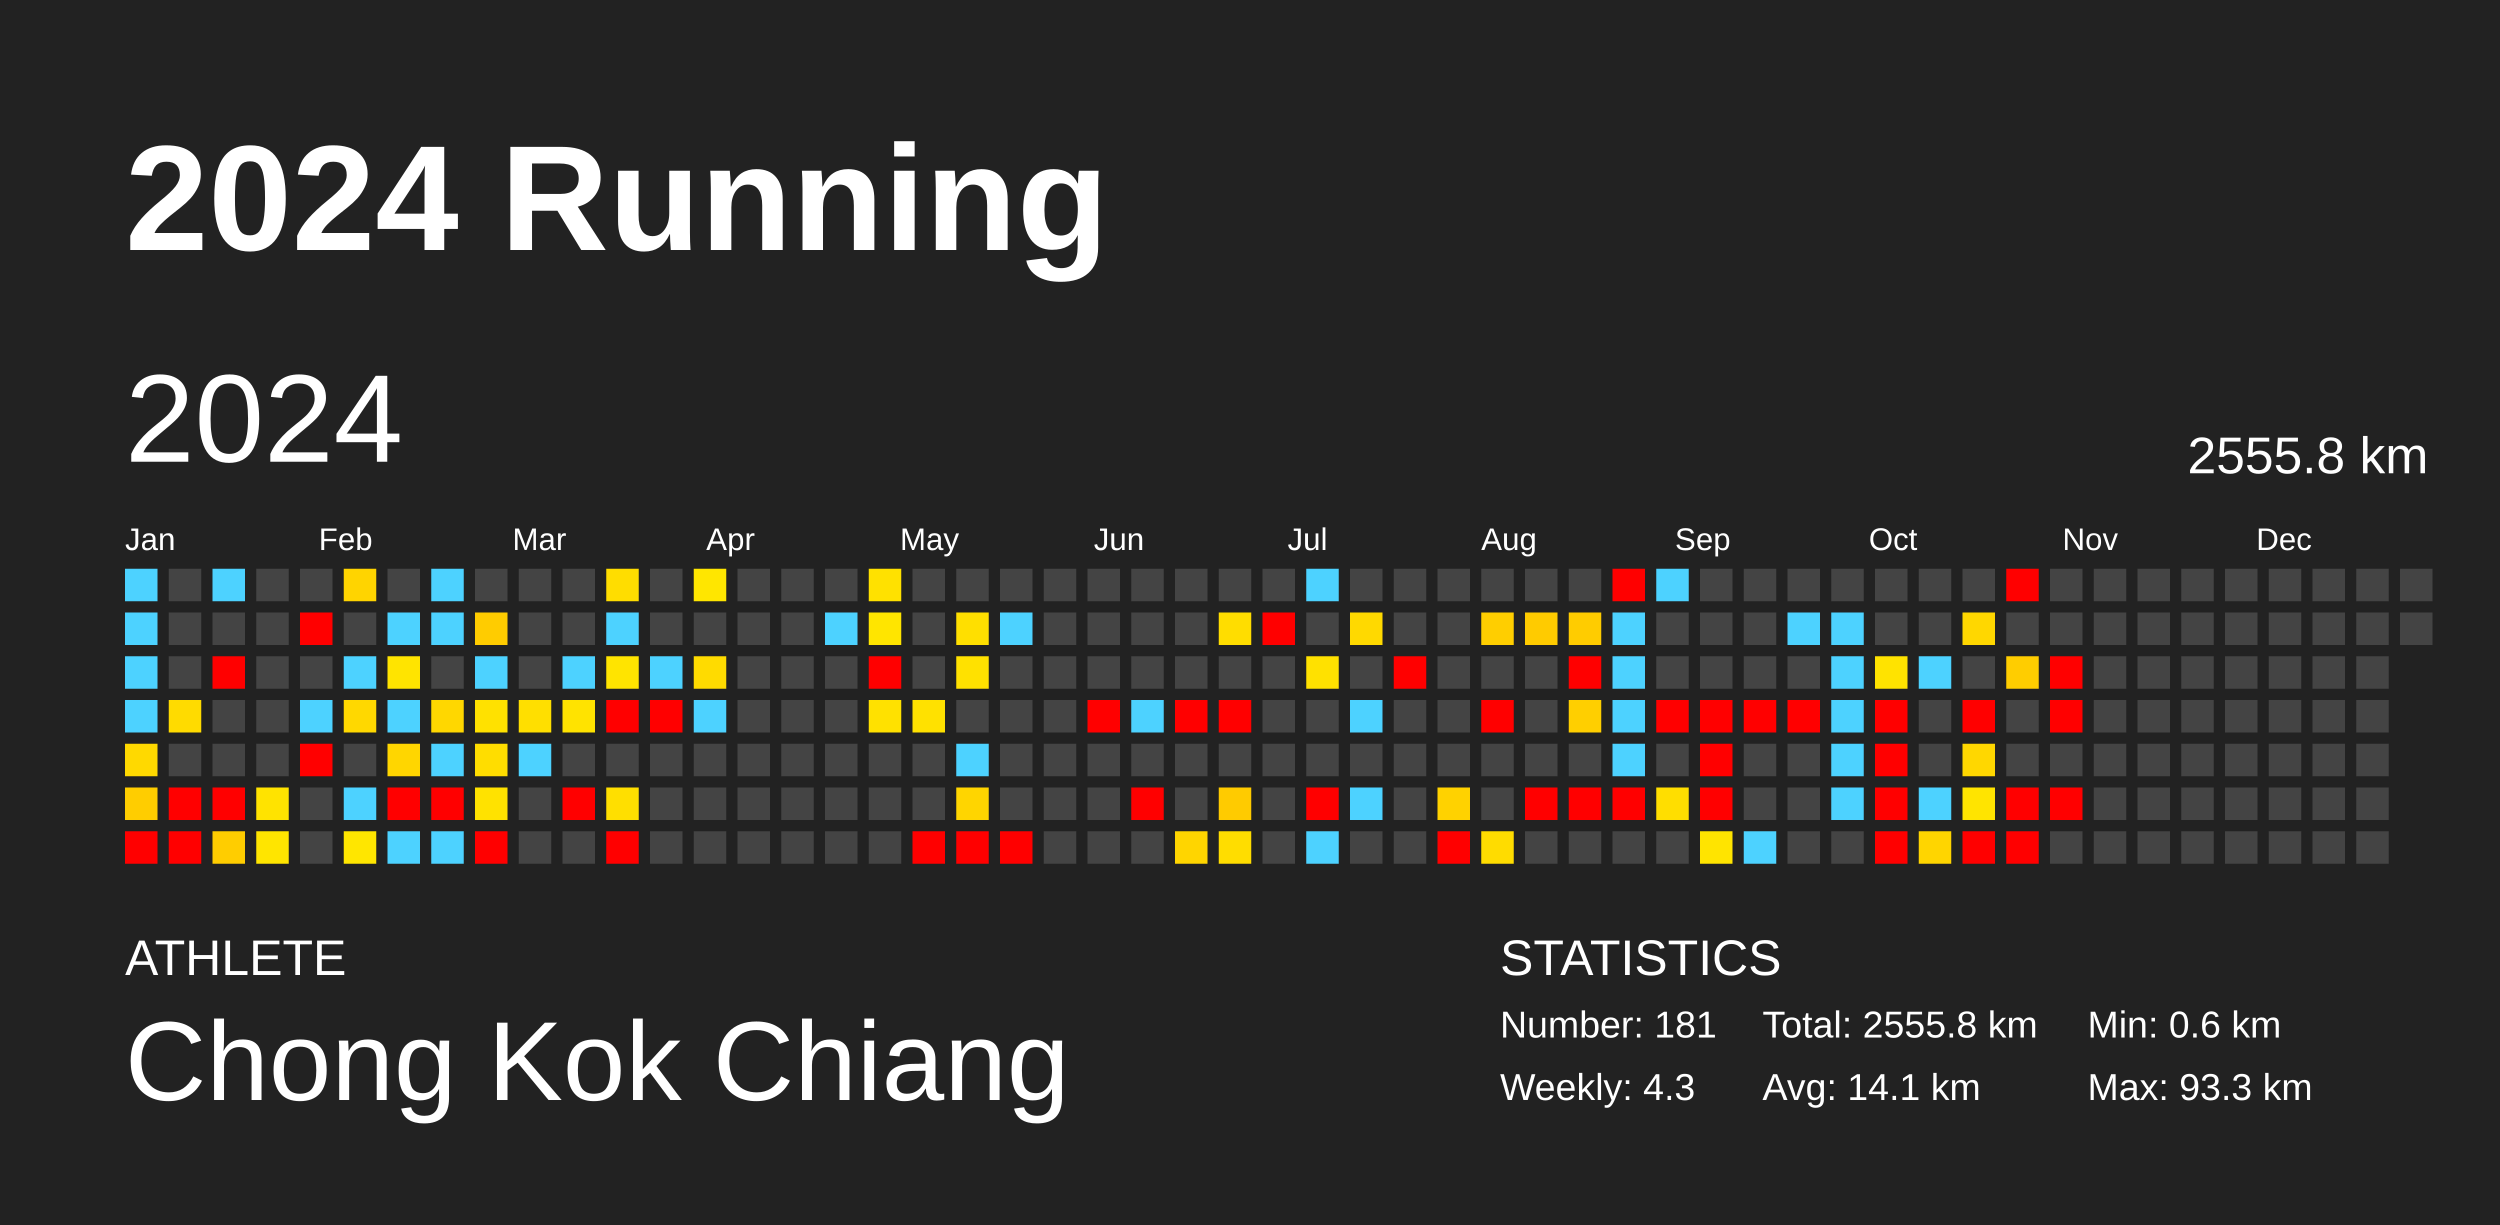
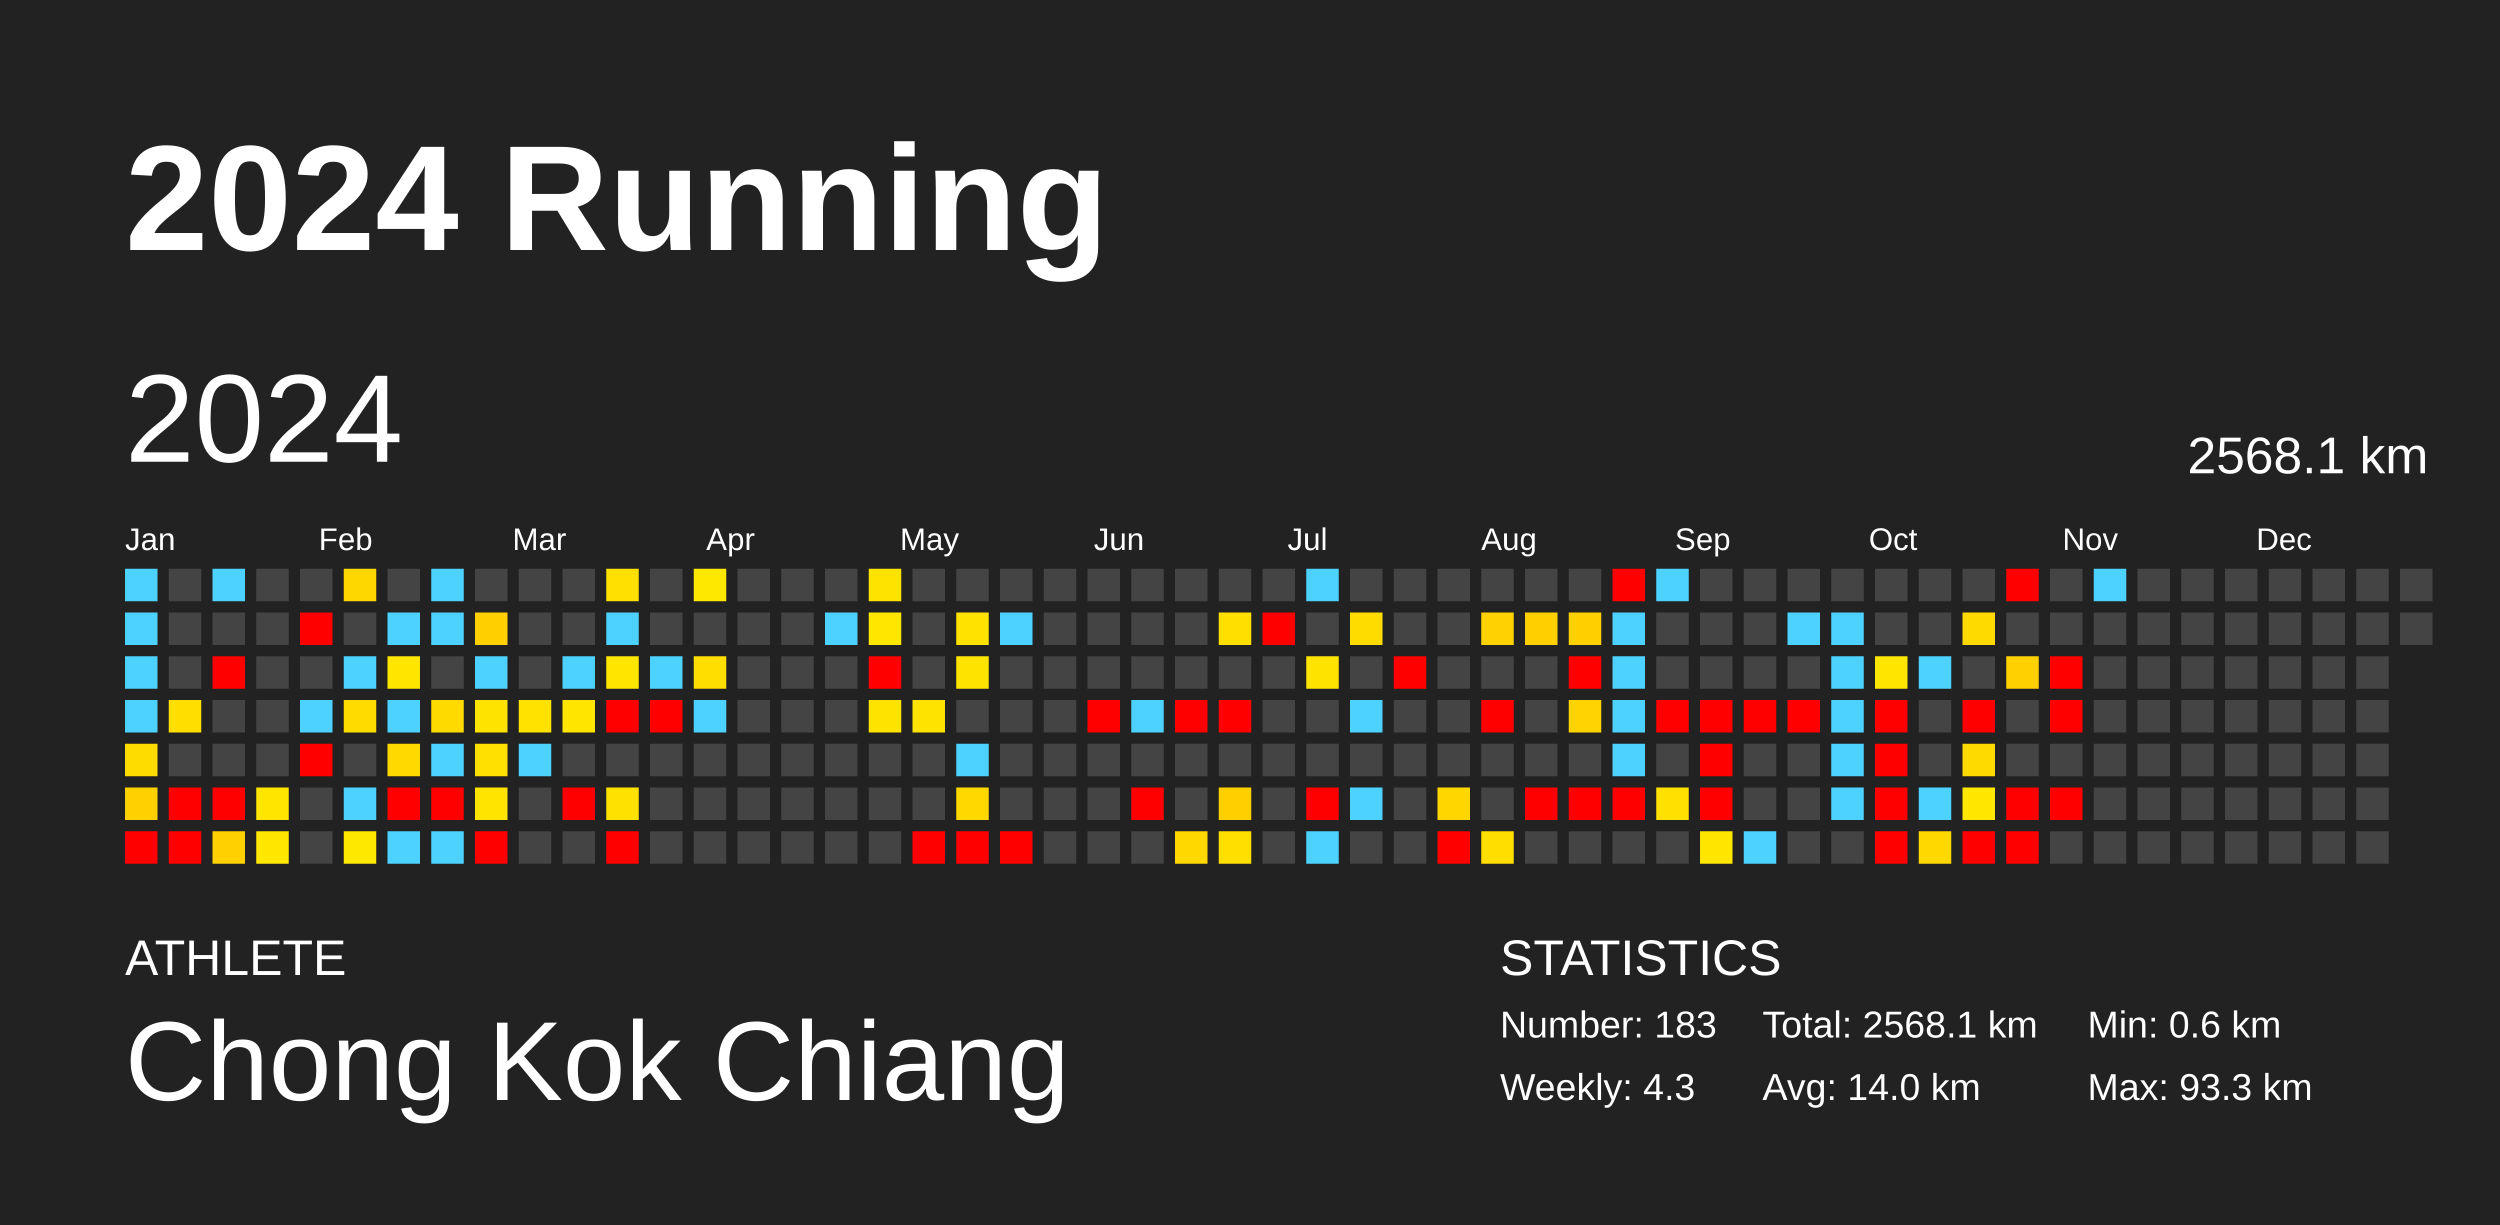
<svg xmlns="http://www.w3.org/2000/svg" baseProfile="full" height="98mm" version="1.1" viewBox="0,0,200,98" width="200mm">
  <defs />
  <rect fill="#222222" height="98" width="200" x="0" y="0" />
  <text fill="#FFFFFF" style="font-size:12px; font-family:Arial; font-weight:bold;" x="10" y="20">2024 Running</text>
  <text fill="#FFFFFF" style="font-size:4px; font-family:Arial" x="10" y="78">ATHLETE</text>
  <text fill="#FFFFFF" style="font-size:9px; font-family:Arial" x="10" y="88">Chong Kok Chiang</text>
  <text fill="#FFFFFF" style="font-size:4px; font-family:Arial" x="120" y="78">STATISTICS</text>
-   <text fill="#FFFFFF" style="font-size:3px; font-family:Arial" x="120" y="83">Number: 181</text>
+   <text fill="#FFFFFF" style="font-size:3px; font-family:Arial" x="120" y="83">Number: 183</text>
  <text fill="#FFFFFF" style="font-size:3px; font-family:Arial" x="120" y="88">Weekly: 4.3</text>
-   <text fill="#FFFFFF" style="font-size:3px; font-family:Arial" x="141" y="83">Total: 2555.8 km</text>
-   <text fill="#FFFFFF" style="font-size:3px; font-family:Arial" x="141" y="88">Avg: 14.1 km</text>
+   <text fill="#FFFFFF" style="font-size:3px; font-family:Arial" x="141" y="83">Total: 2568.1 km</text>
+   <text fill="#FFFFFF" style="font-size:3px; font-family:Arial" x="141" y="88">Avg: 14.0 km</text>
  <text fill="#FFFFFF" style="font-size:3px; font-family:Arial" x="167" y="83">Min: 0.6 km</text>
  <text fill="#FFFFFF" style="font-size:3px; font-family:Arial" x="167" y="88">Max: 93.3 km</text>
  <text dominant-baseline="hanging" fill="#FFFFFF" style="font-size:10.0px; font-family:Arial;" x="10" y="30">2024</text>
-   <text dominant-baseline="hanging" fill="#FFFFFF" style="font-size:4.125px; font-family:Arial;" x="175" y="35">2555.8 km</text>
+   <text dominant-baseline="hanging" fill="#FFFFFF" style="font-size:4.125px; font-family:Arial;" x="175" y="35">2568.1 km</text>
  <text fill="#FFFFFF" style="font-size:2.5px; font-family:Arial" x="10.0" y="44">Jan</text>
  <text fill="#FFFFFF" style="font-size:2.5px; font-family:Arial" x="25.5" y="44">Feb</text>
  <text fill="#FFFFFF" style="font-size:2.5px; font-family:Arial" x="41.0" y="44">Mar</text>
  <text fill="#FFFFFF" style="font-size:2.5px; font-family:Arial" x="56.5" y="44">Apr</text>
  <text fill="#FFFFFF" style="font-size:2.5px; font-family:Arial" x="72.0" y="44">May</text>
  <text fill="#FFFFFF" style="font-size:2.5px; font-family:Arial" x="87.5" y="44">Jun</text>
  <text fill="#FFFFFF" style="font-size:2.5px; font-family:Arial" x="103.0" y="44">Jul</text>
  <text fill="#FFFFFF" style="font-size:2.5px; font-family:Arial" x="118.5" y="44">Aug</text>
  <text fill="#FFFFFF" style="font-size:2.5px; font-family:Arial" x="134.0" y="44">Sep</text>
  <text fill="#FFFFFF" style="font-size:2.5px; font-family:Arial" x="149.5" y="44">Oct</text>
  <text fill="#FFFFFF" style="font-size:2.5px; font-family:Arial" x="165.0" y="44">Nov</text>
  <text fill="#FFFFFF" style="font-size:2.5px; font-family:Arial" x="180.5" y="44">Dec</text>
  <rect fill="#4dd2ff" height="2.6" width="2.6" x="10.0" y="45.5" />
  <rect fill="#4dd2ff" height="2.6" width="2.6" x="10.0" y="49.0" />
  <rect fill="#4dd2ff" height="2.6" width="2.6" x="10.0" y="52.5" />
  <rect fill="#4dd2ff" height="2.6" width="2.6" x="10.0" y="56.0" />
-   <rect fill="#ffd900" height="2.6" width="2.6" x="10.0" y="59.5" />
-   <rect fill="#ffcd00" height="2.6" width="2.6" x="10.0" y="63.0" />
+   <rect fill="#ffdc00" height="2.6" width="2.6" x="10.0" y="59.5" />
+   <rect fill="#ffd100" height="2.6" width="2.6" x="10.0" y="63.0" />
  <rect fill="red" height="2.6" width="2.6" x="10.0" y="66.5" />
  <rect fill="#444444" height="2.6" width="2.6" x="13.5" y="45.5" />
  <rect fill="#444444" height="2.6" width="2.6" x="13.5" y="49.0" />
  <rect fill="#444444" height="2.6" width="2.6" x="13.5" y="52.5" />
-   <rect fill="#ffdb00" height="2.6" width="2.6" x="13.5" y="56.0" />
+   <rect fill="#ffde00" height="2.6" width="2.6" x="13.5" y="56.0" />
  <rect fill="#444444" height="2.6" width="2.6" x="13.5" y="59.5" />
  <rect fill="red" height="2.6" width="2.6" x="13.5" y="63.0" />
  <rect fill="red" height="2.6" width="2.6" x="13.5" y="66.5" />
  <rect fill="#4dd2ff" height="2.6" width="2.6" x="17.0" y="45.5" />
  <rect fill="#444444" height="2.6" width="2.6" x="17.0" y="49.0" />
  <rect fill="red" height="2.6" width="2.6" x="17.0" y="52.5" />
  <rect fill="#444444" height="2.6" width="2.6" x="17.0" y="56.0" />
  <rect fill="#444444" height="2.6" width="2.6" x="17.0" y="59.5" />
  <rect fill="red" height="2.6" width="2.6" x="17.0" y="63.0" />
-   <rect fill="#ffcd00" height="2.6" width="2.6" x="17.0" y="66.5" />
+   <rect fill="#ffd100" height="2.6" width="2.6" x="17.0" y="66.5" />
  <rect fill="#444444" height="2.6" width="2.6" x="20.5" y="45.5" />
  <rect fill="#444444" height="2.6" width="2.6" x="20.5" y="49.0" />
  <rect fill="#444444" height="2.6" width="2.6" x="20.5" y="52.5" />
  <rect fill="#444444" height="2.6" width="2.6" x="20.5" y="56.0" />
  <rect fill="#444444" height="2.6" width="2.6" x="20.5" y="59.5" />
-   <rect fill="#ffe300" height="2.6" width="2.6" x="20.5" y="63.0" />
-   <rect fill="#ffe500" height="2.6" width="2.6" x="20.5" y="66.5" />
+   <rect fill="#ffe500" height="2.6" width="2.6" x="20.5" y="63.0" />
+   <rect fill="#ffe700" height="2.6" width="2.6" x="20.5" y="66.5" />
  <rect fill="#444444" height="2.6" width="2.6" x="24.0" y="45.5" />
  <rect fill="red" height="2.6" width="2.6" x="24.0" y="49.0" />
  <rect fill="#444444" height="2.6" width="2.6" x="24.0" y="52.5" />
  <rect fill="#4dd2ff" height="2.6" width="2.6" x="24.0" y="56.0" />
  <rect fill="red" height="2.6" width="2.6" x="24.0" y="59.5" />
  <rect fill="#444444" height="2.6" width="2.6" x="24.0" y="63.0" />
  <rect fill="#444444" height="2.6" width="2.6" x="24.0" y="66.5" />
-   <rect fill="#ffd400" height="2.6" width="2.6" x="27.5" y="45.5" />
+   <rect fill="#ffd700" height="2.6" width="2.6" x="27.5" y="45.5" />
  <rect fill="#444444" height="2.6" width="2.6" x="27.5" y="49.0" />
  <rect fill="#4dd2ff" height="2.6" width="2.6" x="27.5" y="52.5" />
-   <rect fill="#ffd800" height="2.6" width="2.6" x="27.5" y="56.0" />
+   <rect fill="#ffdb00" height="2.6" width="2.6" x="27.5" y="56.0" />
  <rect fill="#444444" height="2.6" width="2.6" x="27.5" y="59.5" />
  <rect fill="#4dd2ff" height="2.6" width="2.6" x="27.5" y="63.0" />
-   <rect fill="#ffe600" height="2.6" width="2.6" x="27.5" y="66.5" />
+   <rect fill="#ffe800" height="2.6" width="2.6" x="27.5" y="66.5" />
  <rect fill="#444444" height="2.6" width="2.6" x="31.0" y="45.5" />
  <rect fill="#4dd2ff" height="2.6" width="2.6" x="31.0" y="49.0" />
-   <rect fill="#ffe400" height="2.6" width="2.6" x="31.0" y="52.5" />
+   <rect fill="#ffe600" height="2.6" width="2.6" x="31.0" y="52.5" />
  <rect fill="#4dd2ff" height="2.6" width="2.6" x="31.0" y="56.0" />
-   <rect fill="#ffd600" height="2.6" width="2.6" x="31.0" y="59.5" />
+   <rect fill="#ffd900" height="2.6" width="2.6" x="31.0" y="59.5" />
  <rect fill="red" height="2.6" width="2.6" x="31.0" y="63.0" />
  <rect fill="#4dd2ff" height="2.6" width="2.6" x="31.0" y="66.5" />
  <rect fill="#4dd2ff" height="2.6" width="2.6" x="34.5" y="45.5" />
  <rect fill="#4dd2ff" height="2.6" width="2.6" x="34.5" y="49.0" />
  <rect fill="#444444" height="2.6" width="2.6" x="34.5" y="52.5" />
-   <rect fill="#ffd700" height="2.6" width="2.6" x="34.5" y="56.0" />
+   <rect fill="#ffda00" height="2.6" width="2.6" x="34.5" y="56.0" />
  <rect fill="#4dd2ff" height="2.6" width="2.6" x="34.5" y="59.5" />
  <rect fill="red" height="2.6" width="2.6" x="34.5" y="63.0" />
  <rect fill="#4dd2ff" height="2.6" width="2.6" x="34.5" y="66.5" />
  <rect fill="#444444" height="2.6" width="2.6" x="38.0" y="45.5" />
-   <rect fill="#ffcc00" height="2.6" width="2.6" x="38.0" y="49.0" />
+   <rect fill="#ffd000" height="2.6" width="2.6" x="38.0" y="49.0" />
  <rect fill="#4dd2ff" height="2.6" width="2.6" x="38.0" y="52.5" />
-   <rect fill="#ffe100" height="2.6" width="2.6" x="38.0" y="56.0" />
-   <rect fill="#ffdd00" height="2.6" width="2.6" x="38.0" y="59.5" />
-   <rect fill="#ffe200" height="2.6" width="2.6" x="38.0" y="63.0" />
+   <rect fill="#ffe300" height="2.6" width="2.6" x="38.0" y="56.0" />
+   <rect fill="#ffe000" height="2.6" width="2.6" x="38.0" y="59.5" />
+   <rect fill="#ffe400" height="2.6" width="2.6" x="38.0" y="63.0" />
  <rect fill="red" height="2.6" width="2.6" x="38.0" y="66.5" />
  <rect fill="#444444" height="2.6" width="2.6" x="41.5" y="45.5" />
  <rect fill="#444444" height="2.6" width="2.6" x="41.5" y="49.0" />
  <rect fill="#444444" height="2.6" width="2.6" x="41.5" y="52.5" />
-   <rect fill="#ffdf00" height="2.6" width="2.6" x="41.5" y="56.0" />
+   <rect fill="#ffe200" height="2.6" width="2.6" x="41.5" y="56.0" />
  <rect fill="#4dd2ff" height="2.6" width="2.6" x="41.5" y="59.5" />
  <rect fill="#444444" height="2.6" width="2.6" x="41.5" y="63.0" />
  <rect fill="#444444" height="2.6" width="2.6" x="41.5" y="66.5" />
  <rect fill="#444444" height="2.6" width="2.6" x="45.0" y="45.5" />
  <rect fill="#444444" height="2.6" width="2.6" x="45.0" y="49.0" />
  <rect fill="#4dd2ff" height="2.6" width="2.6" x="45.0" y="52.5" />
-   <rect fill="#ffe300" height="2.6" width="2.6" x="45.0" y="56.0" />
+   <rect fill="#ffe500" height="2.6" width="2.6" x="45.0" y="56.0" />
  <rect fill="#444444" height="2.6" width="2.6" x="45.0" y="59.5" />
  <rect fill="red" height="2.6" width="2.6" x="45.0" y="63.0" />
  <rect fill="#444444" height="2.6" width="2.6" x="45.0" y="66.5" />
-   <rect fill="#ffdd00" height="2.6" width="2.6" x="48.5" y="45.5" />
+   <rect fill="#ffe000" height="2.6" width="2.6" x="48.5" y="45.5" />
  <rect fill="#4dd2ff" height="2.6" width="2.6" x="48.5" y="49.0" />
-   <rect fill="#ffe400" height="2.6" width="2.6" x="48.5" y="52.5" />
+   <rect fill="#ffe600" height="2.6" width="2.6" x="48.5" y="52.5" />
  <rect fill="red" height="2.6" width="2.6" x="48.5" y="56.0" />
  <rect fill="#444444" height="2.6" width="2.6" x="48.5" y="59.5" />
-   <rect fill="#ffdf00" height="2.6" width="2.6" x="48.5" y="63.0" />
+   <rect fill="#ffe100" height="2.6" width="2.6" x="48.5" y="63.0" />
  <rect fill="red" height="2.6" width="2.6" x="48.5" y="66.5" />
  <rect fill="#444444" height="2.6" width="2.6" x="52.0" y="45.5" />
  <rect fill="#444444" height="2.6" width="2.6" x="52.0" y="49.0" />
  <rect fill="#4dd2ff" height="2.6" width="2.6" x="52.0" y="52.5" />
  <rect fill="red" height="2.6" width="2.6" x="52.0" y="56.0" />
  <rect fill="#444444" height="2.6" width="2.6" x="52.0" y="59.5" />
  <rect fill="#444444" height="2.6" width="2.6" x="52.0" y="63.0" />
  <rect fill="#444444" height="2.6" width="2.6" x="52.0" y="66.5" />
-   <rect fill="#ffe600" height="2.6" width="2.6" x="55.5" y="45.5" />
+   <rect fill="#ffe800" height="2.6" width="2.6" x="55.5" y="45.5" />
  <rect fill="#444444" height="2.6" width="2.6" x="55.5" y="49.0" />
-   <rect fill="#ffdb00" height="2.6" width="2.6" x="55.5" y="52.5" />
+   <rect fill="#ffde00" height="2.6" width="2.6" x="55.5" y="52.5" />
  <rect fill="#4dd2ff" height="2.6" width="2.6" x="55.5" y="56.0" />
  <rect fill="#444444" height="2.6" width="2.6" x="55.5" y="59.5" />
  <rect fill="#444444" height="2.6" width="2.6" x="55.5" y="63.0" />
  <rect fill="#444444" height="2.6" width="2.6" x="55.5" y="66.5" />
  <rect fill="#444444" height="2.6" width="2.6" x="59.0" y="45.5" />
  <rect fill="#444444" height="2.6" width="2.6" x="59.0" y="49.0" />
  <rect fill="#444444" height="2.6" width="2.6" x="59.0" y="52.5" />
  <rect fill="#444444" height="2.6" width="2.6" x="59.0" y="56.0" />
  <rect fill="#444444" height="2.6" width="2.6" x="59.0" y="59.5" />
  <rect fill="#444444" height="2.6" width="2.6" x="59.0" y="63.0" />
  <rect fill="#444444" height="2.6" width="2.6" x="59.0" y="66.5" />
  <rect fill="#444444" height="2.6" width="2.6" x="62.5" y="45.5" />
  <rect fill="#444444" height="2.6" width="2.6" x="62.5" y="49.0" />
  <rect fill="#444444" height="2.6" width="2.6" x="62.5" y="52.5" />
  <rect fill="#444444" height="2.6" width="2.6" x="62.5" y="56.0" />
  <rect fill="#444444" height="2.6" width="2.6" x="62.5" y="59.5" />
  <rect fill="#444444" height="2.6" width="2.6" x="62.5" y="63.0" />
  <rect fill="#444444" height="2.6" width="2.6" x="62.5" y="66.5" />
  <rect fill="#444444" height="2.6" width="2.6" x="66.0" y="45.5" />
  <rect fill="#4dd2ff" height="2.6" width="2.6" x="66.0" y="49.0" />
  <rect fill="#444444" height="2.6" width="2.6" x="66.0" y="52.5" />
  <rect fill="#444444" height="2.6" width="2.6" x="66.0" y="56.0" />
  <rect fill="#444444" height="2.6" width="2.6" x="66.0" y="59.5" />
  <rect fill="#444444" height="2.6" width="2.6" x="66.0" y="63.0" />
  <rect fill="#444444" height="2.6" width="2.6" x="66.0" y="66.5" />
-   <rect fill="#ffe100" height="2.6" width="2.6" x="69.5" y="45.5" />
-   <rect fill="#ffe500" height="2.6" width="2.6" x="69.5" y="49.0" />
+   <rect fill="#ffe300" height="2.6" width="2.6" x="69.5" y="45.5" />
+   <rect fill="#ffe700" height="2.6" width="2.6" x="69.5" y="49.0" />
  <rect fill="red" height="2.6" width="2.6" x="69.5" y="52.5" />
-   <rect fill="#ffe100" height="2.6" width="2.6" x="69.5" y="56.0" />
+   <rect fill="#ffe300" height="2.6" width="2.6" x="69.5" y="56.0" />
  <rect fill="#444444" height="2.6" width="2.6" x="69.5" y="59.5" />
  <rect fill="#444444" height="2.6" width="2.6" x="69.5" y="63.0" />
  <rect fill="#444444" height="2.6" width="2.6" x="69.5" y="66.5" />
  <rect fill="#444444" height="2.6" width="2.6" x="73.0" y="45.5" />
  <rect fill="#444444" height="2.6" width="2.6" x="73.0" y="49.0" />
  <rect fill="#444444" height="2.6" width="2.6" x="73.0" y="52.5" />
-   <rect fill="#ffe100" height="2.6" width="2.6" x="73.0" y="56.0" />
+   <rect fill="#ffe300" height="2.6" width="2.6" x="73.0" y="56.0" />
  <rect fill="#444444" height="2.6" width="2.6" x="73.0" y="59.5" />
  <rect fill="#444444" height="2.6" width="2.6" x="73.0" y="63.0" />
  <rect fill="red" height="2.6" width="2.6" x="73.0" y="66.5" />
  <rect fill="#444444" height="2.6" width="2.6" x="76.5" y="45.5" />
-   <rect fill="#ffdf00" height="2.6" width="2.6" x="76.5" y="49.0" />
-   <rect fill="#ffe100" height="2.6" width="2.6" x="76.5" y="52.5" />
+   <rect fill="#ffe200" height="2.6" width="2.6" x="76.5" y="49.0" />
+   <rect fill="#ffe300" height="2.6" width="2.6" x="76.5" y="52.5" />
  <rect fill="#444444" height="2.6" width="2.6" x="76.5" y="56.0" />
  <rect fill="#4dd2ff" height="2.6" width="2.6" x="76.5" y="59.5" />
-   <rect fill="#ffd500" height="2.6" width="2.6" x="76.5" y="63.0" />
+   <rect fill="#ffd800" height="2.6" width="2.6" x="76.5" y="63.0" />
  <rect fill="red" height="2.6" width="2.6" x="76.5" y="66.5" />
  <rect fill="#444444" height="2.6" width="2.6" x="80.0" y="45.5" />
  <rect fill="#4dd2ff" height="2.6" width="2.6" x="80.0" y="49.0" />
  <rect fill="#444444" height="2.6" width="2.6" x="80.0" y="52.5" />
  <rect fill="#444444" height="2.6" width="2.6" x="80.0" y="56.0" />
  <rect fill="#444444" height="2.6" width="2.6" x="80.0" y="59.5" />
  <rect fill="#444444" height="2.6" width="2.6" x="80.0" y="63.0" />
  <rect fill="red" height="2.6" width="2.6" x="80.0" y="66.5" />
  <rect fill="#444444" height="2.6" width="2.6" x="83.5" y="45.5" />
  <rect fill="#444444" height="2.6" width="2.6" x="83.5" y="49.0" />
  <rect fill="#444444" height="2.6" width="2.6" x="83.5" y="52.5" />
  <rect fill="#444444" height="2.6" width="2.6" x="83.5" y="56.0" />
  <rect fill="#444444" height="2.6" width="2.6" x="83.5" y="59.5" />
  <rect fill="#444444" height="2.6" width="2.6" x="83.5" y="63.0" />
  <rect fill="#444444" height="2.6" width="2.6" x="83.5" y="66.5" />
  <rect fill="#444444" height="2.6" width="2.6" x="87.0" y="45.5" />
  <rect fill="#444444" height="2.6" width="2.6" x="87.0" y="49.0" />
  <rect fill="#444444" height="2.6" width="2.6" x="87.0" y="52.5" />
  <rect fill="red" height="2.6" width="2.6" x="87.0" y="56.0" />
  <rect fill="#444444" height="2.6" width="2.6" x="87.0" y="59.5" />
  <rect fill="#444444" height="2.6" width="2.6" x="87.0" y="63.0" />
  <rect fill="#444444" height="2.6" width="2.6" x="87.0" y="66.5" />
  <rect fill="#444444" height="2.6" width="2.6" x="90.5" y="45.5" />
  <rect fill="#444444" height="2.6" width="2.6" x="90.5" y="49.0" />
  <rect fill="#444444" height="2.6" width="2.6" x="90.5" y="52.5" />
  <rect fill="#4dd2ff" height="2.6" width="2.6" x="90.5" y="56.0" />
  <rect fill="#444444" height="2.6" width="2.6" x="90.5" y="59.5" />
  <rect fill="red" height="2.6" width="2.6" x="90.5" y="63.0" />
  <rect fill="#444444" height="2.6" width="2.6" x="90.5" y="66.5" />
  <rect fill="#444444" height="2.6" width="2.6" x="94.0" y="45.5" />
  <rect fill="#444444" height="2.6" width="2.6" x="94.0" y="49.0" />
  <rect fill="#444444" height="2.6" width="2.6" x="94.0" y="52.5" />
  <rect fill="red" height="2.6" width="2.6" x="94.0" y="56.0" />
  <rect fill="#444444" height="2.6" width="2.6" x="94.0" y="59.5" />
  <rect fill="#444444" height="2.6" width="2.6" x="94.0" y="63.0" />
-   <rect fill="#ffd500" height="2.6" width="2.6" x="94.0" y="66.5" />
+   <rect fill="#ffd800" height="2.6" width="2.6" x="94.0" y="66.5" />
  <rect fill="#444444" height="2.6" width="2.6" x="97.5" y="45.5" />
-   <rect fill="#ffdd00" height="2.6" width="2.6" x="97.5" y="49.0" />
+   <rect fill="#ffdf00" height="2.6" width="2.6" x="97.5" y="49.0" />
  <rect fill="#444444" height="2.6" width="2.6" x="97.5" y="52.5" />
  <rect fill="red" height="2.6" width="2.6" x="97.5" y="56.0" />
  <rect fill="#444444" height="2.6" width="2.6" x="97.5" y="59.5" />
-   <rect fill="#ffcb00" height="2.6" width="2.6" x="97.5" y="63.0" />
-   <rect fill="#ffdd00" height="2.6" width="2.6" x="97.5" y="66.5" />
+   <rect fill="#ffcf00" height="2.6" width="2.6" x="97.5" y="63.0" />
+   <rect fill="#ffdf00" height="2.6" width="2.6" x="97.5" y="66.5" />
  <rect fill="#444444" height="2.6" width="2.6" x="101.0" y="45.5" />
  <rect fill="red" height="2.6" width="2.6" x="101.0" y="49.0" />
  <rect fill="#444444" height="2.6" width="2.6" x="101.0" y="52.5" />
  <rect fill="#444444" height="2.6" width="2.6" x="101.0" y="56.0" />
  <rect fill="#444444" height="2.6" width="2.6" x="101.0" y="59.5" />
  <rect fill="#444444" height="2.6" width="2.6" x="101.0" y="63.0" />
  <rect fill="#444444" height="2.6" width="2.6" x="101.0" y="66.5" />
  <rect fill="#4dd2ff" height="2.6" width="2.6" x="104.5" y="45.5" />
  <rect fill="#444444" height="2.6" width="2.6" x="104.5" y="49.0" />
-   <rect fill="#ffe100" height="2.6" width="2.6" x="104.5" y="52.5" />
+   <rect fill="#ffe300" height="2.6" width="2.6" x="104.5" y="52.5" />
  <rect fill="#444444" height="2.6" width="2.6" x="104.5" y="56.0" />
  <rect fill="#444444" height="2.6" width="2.6" x="104.5" y="59.5" />
  <rect fill="red" height="2.6" width="2.6" x="104.5" y="63.0" />
  <rect fill="#4dd2ff" height="2.6" width="2.6" x="104.5" y="66.5" />
  <rect fill="#444444" height="2.6" width="2.6" x="108.0" y="45.5" />
-   <rect fill="#ffd900" height="2.6" width="2.6" x="108.0" y="49.0" />
+   <rect fill="#ffdc00" height="2.6" width="2.6" x="108.0" y="49.0" />
  <rect fill="#444444" height="2.6" width="2.6" x="108.0" y="52.5" />
  <rect fill="#4dd2ff" height="2.6" width="2.6" x="108.0" y="56.0" />
  <rect fill="#444444" height="2.6" width="2.6" x="108.0" y="59.5" />
  <rect fill="#4dd2ff" height="2.6" width="2.6" x="108.0" y="63.0" />
  <rect fill="#444444" height="2.6" width="2.6" x="108.0" y="66.5" />
  <rect fill="#444444" height="2.6" width="2.6" x="111.5" y="45.5" />
  <rect fill="#444444" height="2.6" width="2.6" x="111.5" y="49.0" />
  <rect fill="red" height="2.6" width="2.6" x="111.5" y="52.5" />
  <rect fill="#444444" height="2.6" width="2.6" x="111.5" y="56.0" />
  <rect fill="#444444" height="2.6" width="2.6" x="111.5" y="59.5" />
  <rect fill="#444444" height="2.6" width="2.6" x="111.5" y="63.0" />
  <rect fill="#444444" height="2.6" width="2.6" x="111.5" y="66.5" />
  <rect fill="#444444" height="2.6" width="2.6" x="115.0" y="45.5" />
  <rect fill="#444444" height="2.6" width="2.6" x="115.0" y="49.0" />
  <rect fill="#444444" height="2.6" width="2.6" x="115.0" y="52.5" />
  <rect fill="#444444" height="2.6" width="2.6" x="115.0" y="56.0" />
  <rect fill="#444444" height="2.6" width="2.6" x="115.0" y="59.5" />
-   <rect fill="#ffd200" height="2.6" width="2.6" x="115.0" y="63.0" />
+   <rect fill="#ffd600" height="2.6" width="2.6" x="115.0" y="63.0" />
  <rect fill="red" height="2.6" width="2.6" x="115.0" y="66.5" />
  <rect fill="#444444" height="2.6" width="2.6" x="118.5" y="45.5" />
-   <rect fill="#ffce00" height="2.6" width="2.6" x="118.5" y="49.0" />
+   <rect fill="#ffd200" height="2.6" width="2.6" x="118.5" y="49.0" />
  <rect fill="#444444" height="2.6" width="2.6" x="118.5" y="52.5" />
  <rect fill="red" height="2.6" width="2.6" x="118.5" y="56.0" />
  <rect fill="#444444" height="2.6" width="2.6" x="118.5" y="59.5" />
  <rect fill="#444444" height="2.6" width="2.6" x="118.5" y="63.0" />
-   <rect fill="#ffdc00" height="2.6" width="2.6" x="118.5" y="66.5" />
+   <rect fill="#ffde00" height="2.6" width="2.6" x="118.5" y="66.5" />
  <rect fill="#444444" height="2.6" width="2.6" x="122.0" y="45.5" />
-   <rect fill="#ffcb00" height="2.6" width="2.6" x="122.0" y="49.0" />
+   <rect fill="#ffcf00" height="2.6" width="2.6" x="122.0" y="49.0" />
  <rect fill="#444444" height="2.6" width="2.6" x="122.0" y="52.5" />
  <rect fill="#444444" height="2.6" width="2.6" x="122.0" y="56.0" />
  <rect fill="#444444" height="2.6" width="2.6" x="122.0" y="59.5" />
  <rect fill="red" height="2.6" width="2.6" x="122.0" y="63.0" />
  <rect fill="#444444" height="2.6" width="2.6" x="122.0" y="66.5" />
  <rect fill="#444444" height="2.6" width="2.6" x="125.5" y="45.5" />
-   <rect fill="#ffcc00" height="2.6" width="2.6" x="125.5" y="49.0" />
+   <rect fill="#ffd000" height="2.6" width="2.6" x="125.5" y="49.0" />
  <rect fill="red" height="2.6" width="2.6" x="125.5" y="52.5" />
-   <rect fill="#ffcf00" height="2.6" width="2.6" x="125.5" y="56.0" />
+   <rect fill="#ffd300" height="2.6" width="2.6" x="125.5" y="56.0" />
  <rect fill="#444444" height="2.6" width="2.6" x="125.5" y="59.5" />
  <rect fill="red" height="2.6" width="2.6" x="125.5" y="63.0" />
  <rect fill="#444444" height="2.6" width="2.6" x="125.5" y="66.5" />
  <rect fill="red" height="2.6" width="2.6" x="129.0" y="45.5" />
  <rect fill="#4dd2ff" height="2.6" width="2.6" x="129.0" y="49.0" />
  <rect fill="#4dd2ff" height="2.6" width="2.6" x="129.0" y="52.5" />
  <rect fill="#4dd2ff" height="2.6" width="2.6" x="129.0" y="56.0" />
  <rect fill="#4dd2ff" height="2.6" width="2.6" x="129.0" y="59.5" />
  <rect fill="red" height="2.6" width="2.6" x="129.0" y="63.0" />
  <rect fill="#444444" height="2.6" width="2.6" x="129.0" y="66.5" />
  <rect fill="#4dd2ff" height="2.6" width="2.6" x="132.5" y="45.5" />
  <rect fill="#444444" height="2.6" width="2.6" x="132.5" y="49.0" />
  <rect fill="#444444" height="2.6" width="2.6" x="132.5" y="52.5" />
  <rect fill="red" height="2.6" width="2.6" x="132.5" y="56.0" />
  <rect fill="#444444" height="2.6" width="2.6" x="132.5" y="59.5" />
-   <rect fill="#ffde00" height="2.6" width="2.6" x="132.5" y="63.0" />
+   <rect fill="#ffe000" height="2.6" width="2.6" x="132.5" y="63.0" />
  <rect fill="#444444" height="2.6" width="2.6" x="132.5" y="66.5" />
  <rect fill="#444444" height="2.6" width="2.6" x="136.0" y="45.5" />
  <rect fill="#444444" height="2.6" width="2.6" x="136.0" y="49.0" />
  <rect fill="#444444" height="2.6" width="2.6" x="136.0" y="52.5" />
  <rect fill="red" height="2.6" width="2.6" x="136.0" y="56.0" />
  <rect fill="red" height="2.6" width="2.6" x="136.0" y="59.5" />
  <rect fill="red" height="2.6" width="2.6" x="136.0" y="63.0" />
-   <rect fill="#ffe400" height="2.6" width="2.6" x="136.0" y="66.5" />
+   <rect fill="#ffe600" height="2.6" width="2.6" x="136.0" y="66.5" />
  <rect fill="#444444" height="2.6" width="2.6" x="139.5" y="45.5" />
  <rect fill="#444444" height="2.6" width="2.6" x="139.5" y="49.0" />
  <rect fill="#444444" height="2.6" width="2.6" x="139.5" y="52.5" />
  <rect fill="red" height="2.6" width="2.6" x="139.5" y="56.0" />
  <rect fill="#444444" height="2.6" width="2.6" x="139.5" y="59.5" />
  <rect fill="#444444" height="2.6" width="2.6" x="139.5" y="63.0" />
  <rect fill="#4dd2ff" height="2.6" width="2.6" x="139.5" y="66.5" />
  <rect fill="#444444" height="2.6" width="2.6" x="143.0" y="45.5" />
  <rect fill="#4dd2ff" height="2.6" width="2.6" x="143.0" y="49.0" />
  <rect fill="#444444" height="2.6" width="2.6" x="143.0" y="52.5" />
  <rect fill="red" height="2.6" width="2.6" x="143.0" y="56.0" />
  <rect fill="#444444" height="2.6" width="2.6" x="143.0" y="59.5" />
  <rect fill="#444444" height="2.6" width="2.6" x="143.0" y="63.0" />
  <rect fill="#444444" height="2.6" width="2.6" x="143.0" y="66.5" />
  <rect fill="#444444" height="2.6" width="2.6" x="146.5" y="45.5" />
  <rect fill="#4dd2ff" height="2.6" width="2.6" x="146.5" y="49.0" />
  <rect fill="#4dd2ff" height="2.6" width="2.6" x="146.5" y="52.5" />
  <rect fill="#4dd2ff" height="2.6" width="2.6" x="146.5" y="56.0" />
  <rect fill="#4dd2ff" height="2.6" width="2.6" x="146.5" y="59.5" />
  <rect fill="#4dd2ff" height="2.6" width="2.6" x="146.5" y="63.0" />
  <rect fill="#444444" height="2.6" width="2.6" x="146.5" y="66.5" />
  <rect fill="#444444" height="2.6" width="2.6" x="150.0" y="45.5" />
  <rect fill="#444444" height="2.6" width="2.6" x="150.0" y="49.0" />
-   <rect fill="#ffe300" height="2.6" width="2.6" x="150.0" y="52.5" />
+   <rect fill="#ffe600" height="2.6" width="2.6" x="150.0" y="52.5" />
  <rect fill="red" height="2.6" width="2.6" x="150.0" y="56.0" />
  <rect fill="red" height="2.6" width="2.6" x="150.0" y="59.5" />
  <rect fill="red" height="2.6" width="2.6" x="150.0" y="63.0" />
  <rect fill="red" height="2.6" width="2.6" x="150.0" y="66.5" />
  <rect fill="#444444" height="2.6" width="2.6" x="153.5" y="45.5" />
  <rect fill="#444444" height="2.6" width="2.6" x="153.5" y="49.0" />
  <rect fill="#4dd2ff" height="2.6" width="2.6" x="153.5" y="52.5" />
  <rect fill="#444444" height="2.6" width="2.6" x="153.5" y="56.0" />
  <rect fill="#444444" height="2.6" width="2.6" x="153.5" y="59.5" />
  <rect fill="#4dd2ff" height="2.6" width="2.6" x="153.5" y="63.0" />
-   <rect fill="#ffd500" height="2.6" width="2.6" x="153.5" y="66.5" />
+   <rect fill="#ffd800" height="2.6" width="2.6" x="153.5" y="66.5" />
  <rect fill="#444444" height="2.6" width="2.6" x="157.0" y="45.5" />
-   <rect fill="#ffd700" height="2.6" width="2.6" x="157.0" y="49.0" />
+   <rect fill="#ffda00" height="2.6" width="2.6" x="157.0" y="49.0" />
  <rect fill="#444444" height="2.6" width="2.6" x="157.0" y="52.5" />
  <rect fill="red" height="2.6" width="2.6" x="157.0" y="56.0" />
-   <rect fill="#ffd700" height="2.6" width="2.6" x="157.0" y="59.5" />
-   <rect fill="#ffe400" height="2.6" width="2.6" x="157.0" y="63.0" />
+   <rect fill="#ffda00" height="2.6" width="2.6" x="157.0" y="59.5" />
+   <rect fill="#ffe700" height="2.6" width="2.6" x="157.0" y="63.0" />
  <rect fill="red" height="2.6" width="2.6" x="157.0" y="66.5" />
  <rect fill="red" height="2.6" width="2.6" x="160.5" y="45.5" />
  <rect fill="#444444" height="2.6" width="2.6" x="160.5" y="49.0" />
-   <rect fill="#ffcd00" height="2.6" width="2.6" x="160.5" y="52.5" />
+   <rect fill="#ffd100" height="2.6" width="2.6" x="160.5" y="52.5" />
  <rect fill="#444444" height="2.6" width="2.6" x="160.5" y="56.0" />
  <rect fill="#444444" height="2.6" width="2.6" x="160.5" y="59.5" />
  <rect fill="red" height="2.6" width="2.6" x="160.5" y="63.0" />
  <rect fill="red" height="2.6" width="2.6" x="160.5" y="66.5" />
  <rect fill="#444444" height="2.6" width="2.6" x="164.0" y="45.5" />
  <rect fill="#444444" height="2.6" width="2.6" x="164.0" y="49.0" />
  <rect fill="red" height="2.6" width="2.6" x="164.0" y="52.5" />
  <rect fill="red" height="2.6" width="2.6" x="164.0" y="56.0" />
  <rect fill="#444444" height="2.6" width="2.6" x="164.0" y="59.5" />
  <rect fill="red" height="2.6" width="2.6" x="164.0" y="63.0" />
  <rect fill="#444444" height="2.6" width="2.6" x="164.0" y="66.5" />
-   <rect fill="#444444" height="2.6" width="2.6" x="167.5" y="45.5" />
+   <rect fill="#4dd2ff" height="2.6" width="2.6" x="167.5" y="45.5" />
  <rect fill="#444444" height="2.6" width="2.6" x="167.5" y="49.0" />
  <rect fill="#444444" height="2.6" width="2.6" x="167.5" y="52.5" />
  <rect fill="#444444" height="2.6" width="2.6" x="167.5" y="56.0" />
  <rect fill="#444444" height="2.6" width="2.6" x="167.5" y="59.5" />
  <rect fill="#444444" height="2.6" width="2.6" x="167.5" y="63.0" />
  <rect fill="#444444" height="2.6" width="2.6" x="167.5" y="66.5" />
  <rect fill="#444444" height="2.6" width="2.6" x="171.0" y="45.5" />
  <rect fill="#444444" height="2.6" width="2.6" x="171.0" y="49.0" />
  <rect fill="#444444" height="2.6" width="2.6" x="171.0" y="52.5" />
  <rect fill="#444444" height="2.6" width="2.6" x="171.0" y="56.0" />
  <rect fill="#444444" height="2.6" width="2.6" x="171.0" y="59.5" />
  <rect fill="#444444" height="2.6" width="2.6" x="171.0" y="63.0" />
  <rect fill="#444444" height="2.6" width="2.6" x="171.0" y="66.5" />
  <rect fill="#444444" height="2.6" width="2.6" x="174.5" y="45.5" />
  <rect fill="#444444" height="2.6" width="2.6" x="174.5" y="49.0" />
  <rect fill="#444444" height="2.6" width="2.6" x="174.5" y="52.5" />
  <rect fill="#444444" height="2.6" width="2.6" x="174.5" y="56.0" />
  <rect fill="#444444" height="2.6" width="2.6" x="174.5" y="59.5" />
  <rect fill="#444444" height="2.6" width="2.6" x="174.5" y="63.0" />
  <rect fill="#444444" height="2.6" width="2.6" x="174.5" y="66.5" />
  <rect fill="#444444" height="2.6" width="2.6" x="178.0" y="45.5" />
  <rect fill="#444444" height="2.6" width="2.6" x="178.0" y="49.0" />
  <rect fill="#444444" height="2.6" width="2.6" x="178.0" y="52.5" />
  <rect fill="#444444" height="2.6" width="2.6" x="178.0" y="56.0" />
  <rect fill="#444444" height="2.6" width="2.6" x="178.0" y="59.5" />
  <rect fill="#444444" height="2.6" width="2.6" x="178.0" y="63.0" />
  <rect fill="#444444" height="2.6" width="2.6" x="178.0" y="66.5" />
  <rect fill="#444444" height="2.6" width="2.6" x="181.5" y="45.5" />
  <rect fill="#444444" height="2.6" width="2.6" x="181.5" y="49.0" />
  <rect fill="#444444" height="2.6" width="2.6" x="181.5" y="52.5" />
  <rect fill="#444444" height="2.6" width="2.6" x="181.5" y="56.0" />
  <rect fill="#444444" height="2.6" width="2.6" x="181.5" y="59.5" />
  <rect fill="#444444" height="2.6" width="2.6" x="181.5" y="63.0" />
  <rect fill="#444444" height="2.6" width="2.6" x="181.5" y="66.5" />
  <rect fill="#444444" height="2.6" width="2.6" x="185.0" y="45.5" />
  <rect fill="#444444" height="2.6" width="2.6" x="185.0" y="49.0" />
  <rect fill="#444444" height="2.6" width="2.6" x="185.0" y="52.5" />
  <rect fill="#444444" height="2.6" width="2.6" x="185.0" y="56.0" />
  <rect fill="#444444" height="2.6" width="2.6" x="185.0" y="59.5" />
  <rect fill="#444444" height="2.6" width="2.6" x="185.0" y="63.0" />
  <rect fill="#444444" height="2.6" width="2.6" x="185.0" y="66.5" />
  <rect fill="#444444" height="2.6" width="2.6" x="188.5" y="45.5" />
  <rect fill="#444444" height="2.6" width="2.6" x="188.5" y="49.0" />
  <rect fill="#444444" height="2.6" width="2.6" x="188.5" y="52.5" />
  <rect fill="#444444" height="2.6" width="2.6" x="188.5" y="56.0" />
  <rect fill="#444444" height="2.6" width="2.6" x="188.5" y="59.5" />
  <rect fill="#444444" height="2.6" width="2.6" x="188.5" y="63.0" />
  <rect fill="#444444" height="2.6" width="2.6" x="188.5" y="66.5" />
  <rect fill="#444444" height="2.6" width="2.6" x="192.0" y="45.5" />
  <rect fill="#444444" height="2.6" width="2.6" x="192.0" y="49.0" />
</svg>
